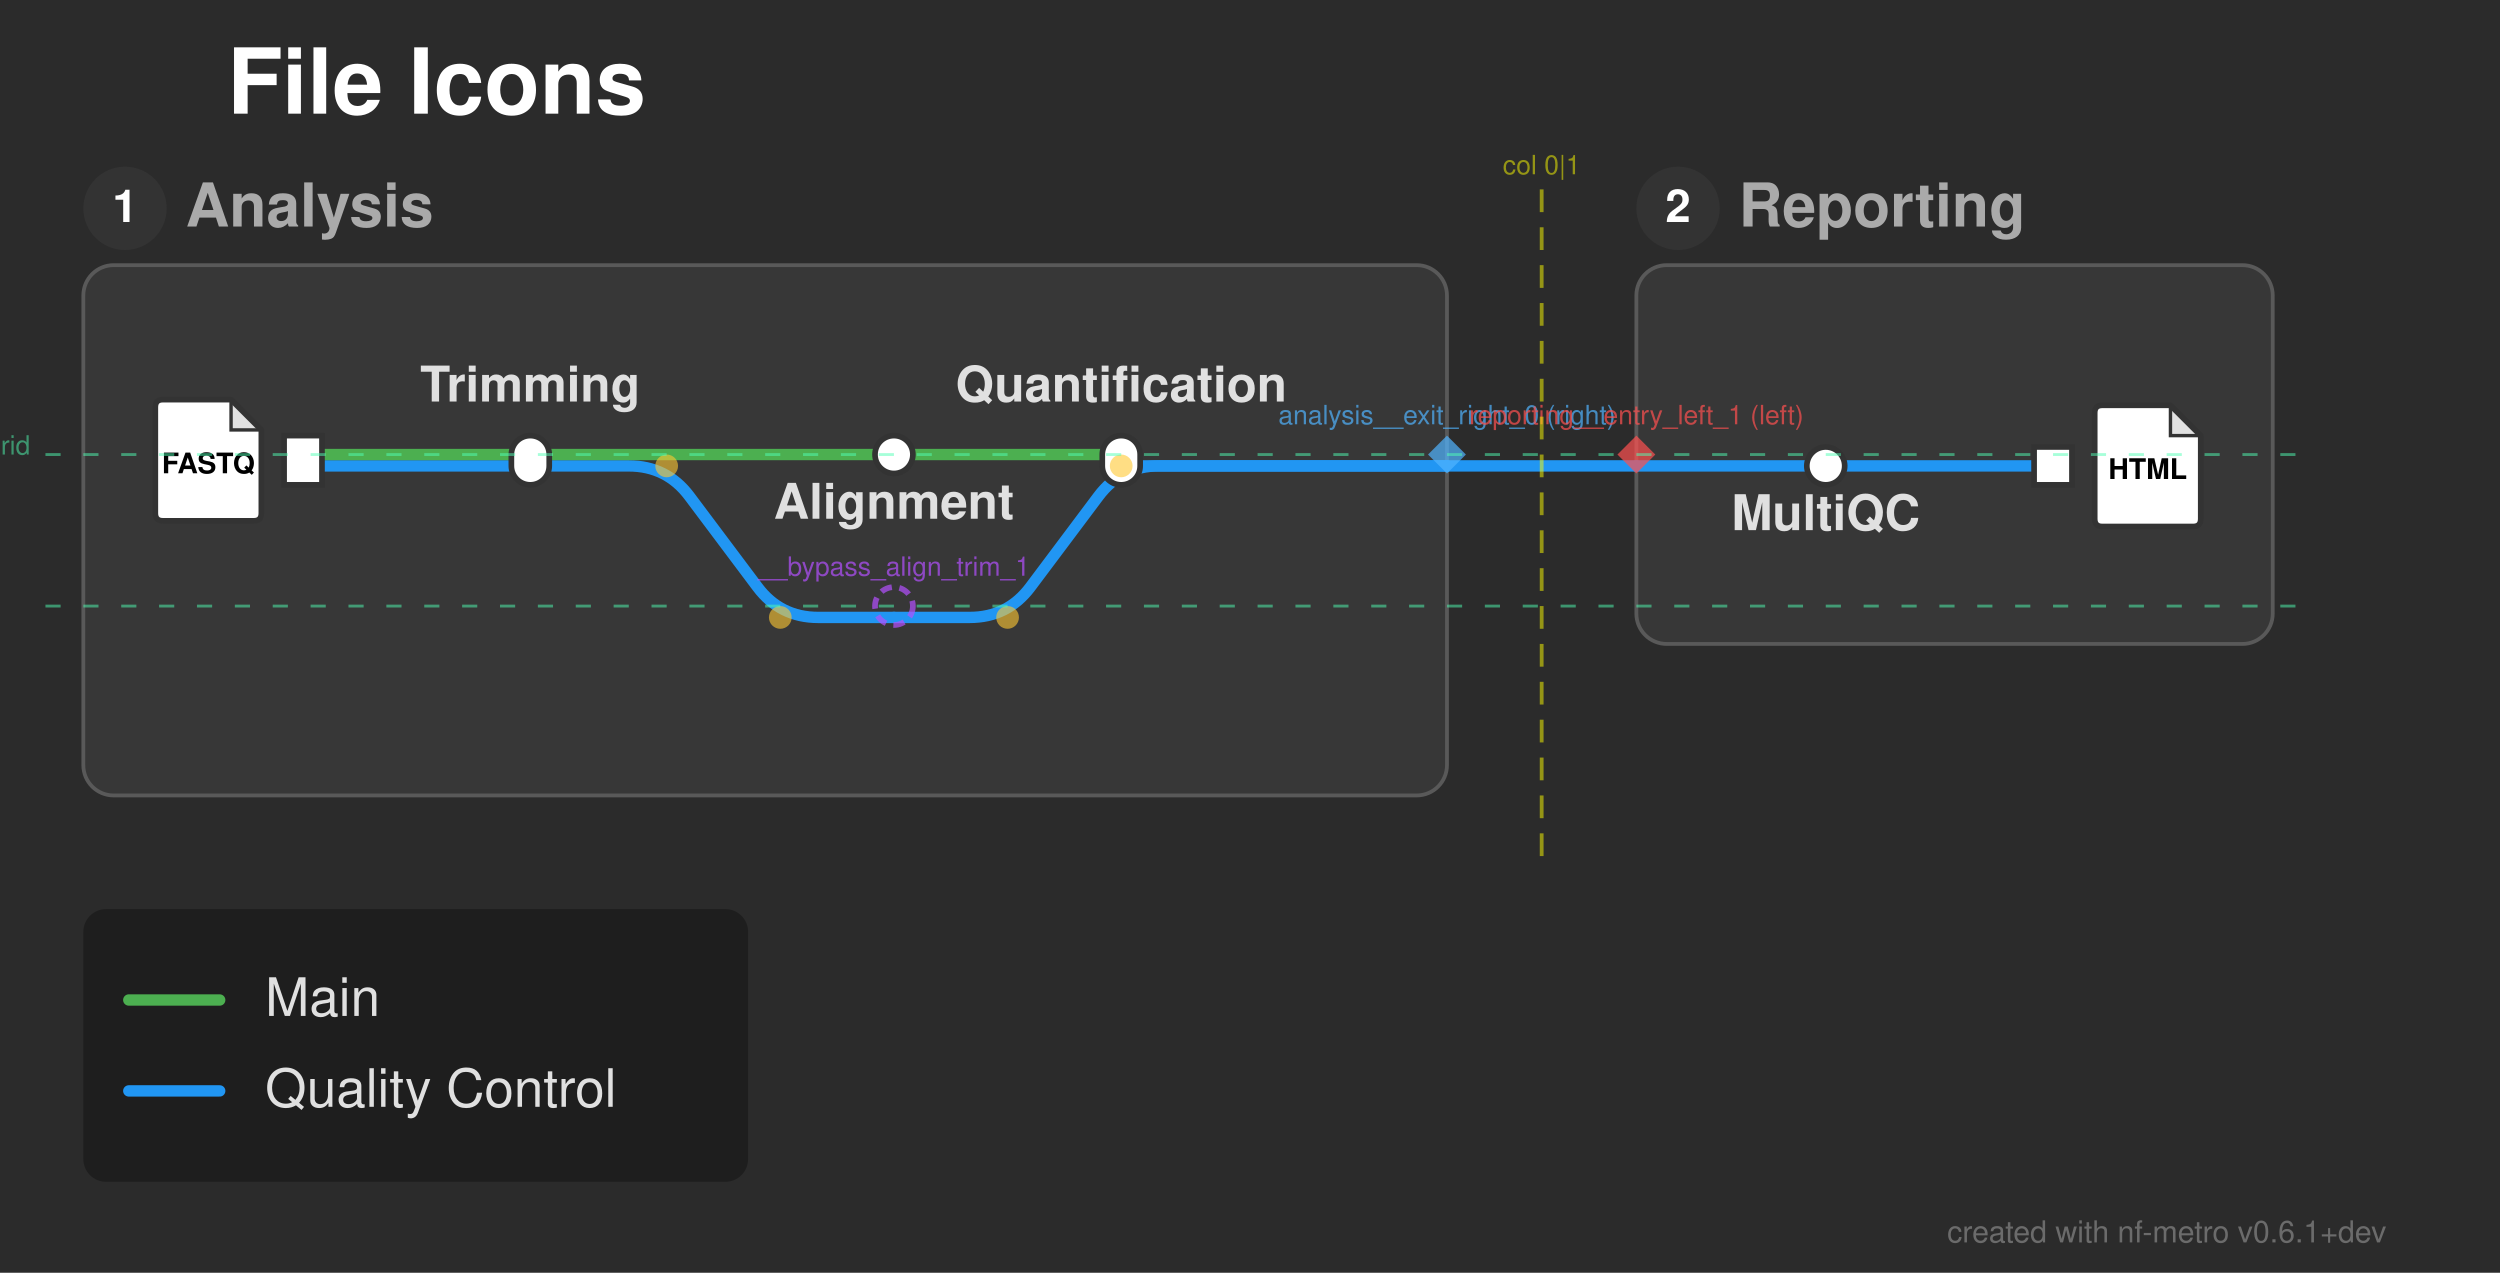
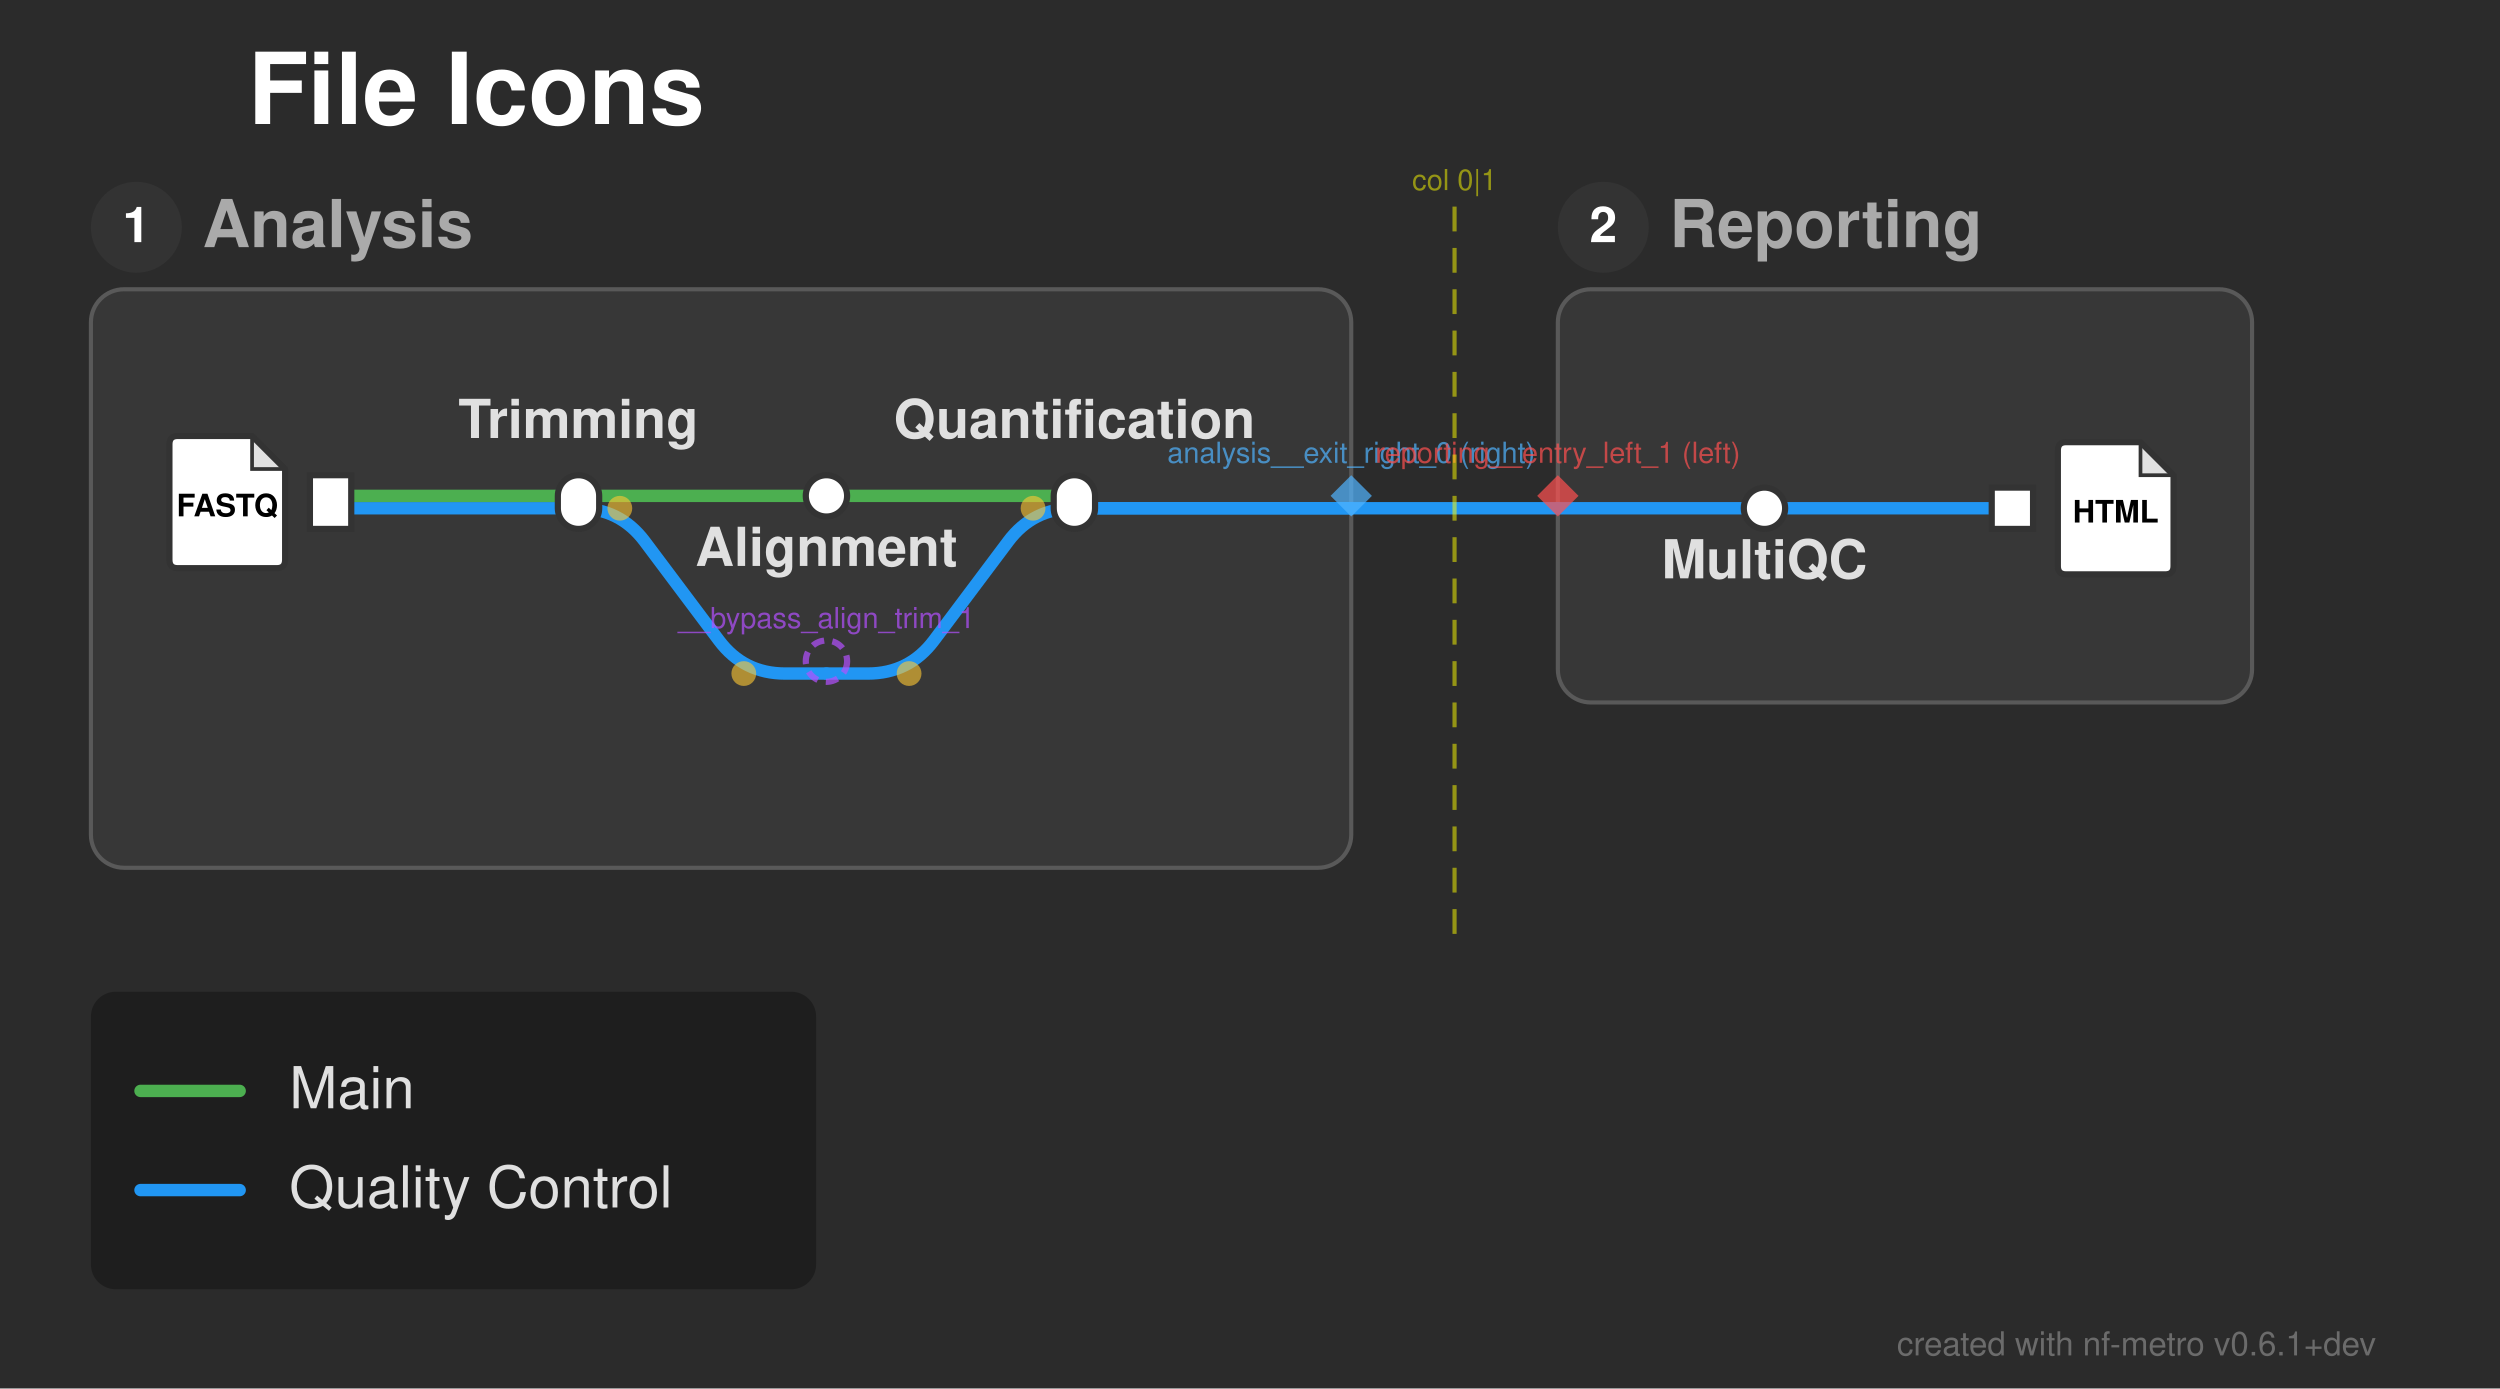
- <svg xmlns="http://www.w3.org/2000/svg" width="660" height="336" viewBox="0 0 660 336">
+ <svg xmlns="http://www.w3.org/2000/svg" width="605" height="336" viewBox="0 0 605 336">
  <defs>
</defs>
-   <rect x="0" y="0" width="660" height="336" fill="#2b2b2b" />
+   <rect x="0" y="0" width="605" height="336" fill="#2b2b2b" />
  <text x="60.0" y="30.0" font-size="24.0" fill="#ffffff" font-family="'Helvetica Neue', Helvetica, Arial, sans-serif" font-weight="bold" class="nf-metro-title">File Icons</text>
-   <rect x="22.0" y="70.0" width="360.0" height="140.0" rx="8" ry="8" fill="#373737" stroke="#595959" stroke-width="1.0" />
+   <rect x="22.0" y="70.0" width="305.0" height="140.0" rx="8" ry="8" fill="#373737" stroke="#595959" stroke-width="1.0" />
  <circle cx="33.0" cy="55.0" r="11" fill="#333333" class="nf-metro-section-num-circle" />
  <text x="33.0" y="55.0" font-size="12" fill="#ffffff" font-family="'Helvetica Neue', Helvetica, Arial, sans-serif" font-weight="bold" text-anchor="middle" dy="0.3em">1</text>
  <text x="49.0" y="55.0" font-size="16.0" fill="#aaaaaa" font-family="'Helvetica Neue', Helvetica, Arial, sans-serif" font-weight="bold" dy="0.3em" class="nf-metro-section-label">Analysis</text>
-   <rect x="432.0" y="70.0" width="168.0" height="100.0" rx="8" ry="8" fill="#373737" stroke="#595959" stroke-width="1.0" />
-   <circle cx="443.0" cy="55.0" r="11" fill="#333333" class="nf-metro-section-num-circle" />
-   <text x="443.0" y="55.0" font-size="12" fill="#ffffff" font-family="'Helvetica Neue', Helvetica, Arial, sans-serif" font-weight="bold" text-anchor="middle" dy="0.3em">2</text>
-   <text x="459.0" y="55.0" font-size="16.0" fill="#aaaaaa" font-family="'Helvetica Neue', Helvetica, Arial, sans-serif" font-weight="bold" dy="0.3em" class="nf-metro-section-label">Reporting</text>
+   <rect x="377.0" y="70.0" width="168.0" height="100.0" rx="8" ry="8" fill="#373737" stroke="#595959" stroke-width="1.0" />
+   <circle cx="388.0" cy="55.0" r="11" fill="#333333" class="nf-metro-section-num-circle" />
+   <text x="388.0" y="55.0" font-size="12" fill="#ffffff" font-family="'Helvetica Neue', Helvetica, Arial, sans-serif" font-weight="bold" text-anchor="middle" dy="0.3em">2</text>
+   <text x="404.0" y="55.0" font-size="16.0" fill="#aaaaaa" font-family="'Helvetica Neue', Helvetica, Arial, sans-serif" font-weight="bold" dy="0.3em" class="nf-metro-section-label">Reporting</text>
  <path d="M80.0,123.0 L140.0,123.0" stroke="#2196F3" stroke-width="3.0" stroke-linecap="round" class="metro-line-qc" />
-   <path d="M482.0,123.0 L542.0,123.0" stroke="#2196F3" stroke-width="3.0" stroke-linecap="round" class="metro-line-qc" />
-   <path d="M432.0,123.0 L482.0,123.0" stroke="#2196F3" stroke-width="3.0" stroke-linecap="round" class="metro-line-qc" />
-   <path d="M296.0,123.0 L382.0,123.0" stroke="#2196F3" stroke-width="3.0" stroke-linecap="round" class="metro-line-qc" />
-   <path d="M382.0,123.0 L432.0,123.0" stroke="#2196F3" stroke-width="3.0" stroke-linecap="round" class="metro-line-qc" />
-   <path d="M140.0,123.0 L166.0,123.0 Q176.0,123.0,182.0,131.0 L200.0,155.0 Q206.0,163.0,216.0,163.0 L236.0,163.0" stroke="#2196F3" stroke-width="3.0" fill="none" stroke-linecap="round" stroke-linejoin="round" class="metro-line-qc" />
-   <path d="M236.0,163.0 L256.0,163.0 Q266.0,163.0,272.0,155.0 L290.0,131.0 Q296.0,123.0,306.0,123.0 L382.0,123.0" stroke="#2196F3" stroke-width="3.0" fill="none" stroke-linecap="round" stroke-linejoin="round" class="metro-line-qc" />
+   <path d="M427.0,123.0 L487.0,123.0" stroke="#2196F3" stroke-width="3.0" stroke-linecap="round" class="metro-line-qc" />
+   <path d="M377.0,123.0 L427.0,123.0" stroke="#2196F3" stroke-width="3.0" stroke-linecap="round" class="metro-line-qc" />
+   <path d="M260.0,123.0 L327.0,123.0" stroke="#2196F3" stroke-width="3.0" stroke-linecap="round" class="metro-line-qc" />
+   <path d="M327.0,123.0 L377.0,123.0" stroke="#2196F3" stroke-width="3.0" stroke-linecap="round" class="metro-line-qc" />
+   <path d="M140.0,123.0 L140.0,123.0 Q150.0,123.0,156.0,131.0 L174.0,155.0 Q180.0,163.0,190.0,163.0 L200.0,163.0" stroke="#2196F3" stroke-width="3.0" fill="none" stroke-linecap="round" stroke-linejoin="round" class="metro-line-qc" />
+   <path d="M200.0,163.0 L210.0,163.0 Q220.0,163.0,226.0,155.0 L244.0,131.0 Q250.0,123.0,260.0,123.0 L327.0,123.0" stroke="#2196F3" stroke-width="3.0" fill="none" stroke-linecap="round" stroke-linejoin="round" class="metro-line-qc" />
  <path d="M80.0,120.0 L140.0,120.0" stroke="#4CAF50" stroke-width="3.0" stroke-linecap="round" class="metro-line-main" />
-   <path d="M140.0,120.0 L236.0,120.0" stroke="#4CAF50" stroke-width="3.0" stroke-linecap="round" class="metro-line-main" />
-   <path d="M236.0,120.0 L296.0,120.0" stroke="#4CAF50" stroke-width="3.0" stroke-linecap="round" class="metro-line-main" />
+   <path d="M140.0,120.0 L200.0,120.0" stroke="#4CAF50" stroke-width="3.0" stroke-linecap="round" class="metro-line-main" />
+   <path d="M200.0,120.0 L260.0,120.0" stroke="#4CAF50" stroke-width="3.0" stroke-linecap="round" class="metro-line-main" />
  <rect x="75.0" y="115.0" width="10.0" height="13.0" fill="#ffffff" stroke="#333333" stroke-width="1.5" />
  <path d="M43.0,105.5 L61.0,105.5 L69.0,113.5 L69.0,135.5 Q69.0,137.5,67.0,137.5 L43.0,137.5 Q41.0,137.5,41.0,135.5 L41.0,107.5 Q41.0,105.5,43.0,105.5 Z" fill="#ffffff" stroke="#333333" stroke-width="1.5" stroke-linejoin="round" />
  <path d="M61.0,105.5 L61.0,113.5 L69.0,113.5 Z" fill="#333333" opacity="0.15" stroke="none" />
  <path d="M61.0,105.5 L61.0,113.5 L69.0,113.5" fill="none" stroke="#333333" stroke-width="0.9" />
  <text x="55.0" y="122.7" font-size="7.5" fill="#000000" font-family="'Helvetica Neue', Helvetica, Arial, sans-serif" font-weight="bold" text-anchor="middle" dy="0.3em">FASTQ</text>
  <rect x="135.0" y="115.0" width="10.0" height="13.0" rx="5.0" ry="5.0" fill="#ffffff" stroke="#333333" stroke-width="1.5" />
-   <rect x="231.0" y="115.0" width="10.0" height="10.0" rx="5.0" ry="5.0" fill="#ffffff" stroke="#333333" stroke-width="1.5" />
-   <rect x="291.0" y="115.0" width="10.0" height="13.0" rx="5.0" ry="5.0" fill="#ffffff" stroke="#333333" stroke-width="1.5" />
-   <rect x="477.0" y="118.0" width="10.0" height="10.0" rx="5.0" ry="5.0" fill="#ffffff" stroke="#333333" stroke-width="1.5" />
-   <rect x="537.0" y="118.0" width="10.0" height="10.0" fill="#ffffff" stroke="#333333" stroke-width="1.5" />
-   <path d="M555.0,107.0 L573.0,107.0 L581.0,115.0 L581.0,137.0 Q581.0,139.0,579.0,139.0 L555.0,139.0 Q553.0,139.0,553.0,137.0 L553.0,109.0 Q553.0,107.0,555.0,107.0 Z" fill="#ffffff" stroke="#333333" stroke-width="1.5" stroke-linejoin="round" />
-   <path d="M573.0,107.0 L573.0,115.0 L581.0,115.0 Z" fill="#333333" opacity="0.15" stroke="none" />
-   <path d="M573.0,107.0 L573.0,115.0 L581.0,115.0" fill="none" stroke="#333333" stroke-width="0.9" />
-   <text x="567.0" y="124.2" font-size="7.5" fill="#000000" font-family="'Helvetica Neue', Helvetica, Arial, sans-serif" font-weight="bold" text-anchor="middle" dy="0.3em">HTML</text>
-   <text x="482.0" y="134.0" font-size="13.0" fill="#e0e0e0" font-family="'Helvetica Neue', Helvetica, Arial, sans-serif" font-weight="bold" text-anchor="middle" dominant-baseline="hanging">MultiQC</text>
+   <rect x="195.0" y="115.0" width="10.0" height="10.0" rx="5.0" ry="5.0" fill="#ffffff" stroke="#333333" stroke-width="1.5" />
+   <rect x="255.0" y="115.0" width="10.0" height="13.0" rx="5.0" ry="5.0" fill="#ffffff" stroke="#333333" stroke-width="1.5" />
+   <rect x="422.0" y="118.0" width="10.0" height="10.0" rx="5.0" ry="5.0" fill="#ffffff" stroke="#333333" stroke-width="1.5" />
+   <rect x="482.0" y="118.0" width="10.0" height="10.0" fill="#ffffff" stroke="#333333" stroke-width="1.5" />
+   <path d="M500.0,107.0 L518.0,107.0 L526.0,115.0 L526.0,137.0 Q526.0,139.0,524.0,139.0 L500.0,139.0 Q498.0,139.0,498.0,137.0 L498.0,109.0 Q498.0,107.0,500.0,107.0 Z" fill="#ffffff" stroke="#333333" stroke-width="1.5" stroke-linejoin="round" />
+   <path d="M518.0,107.0 L518.0,115.0 L526.0,115.0 Z" fill="#333333" opacity="0.15" stroke="none" />
+   <path d="M518.0,107.0 L518.0,115.0 L526.0,115.0" fill="none" stroke="#333333" stroke-width="0.9" />
+   <text x="512.0" y="124.2" font-size="7.5" fill="#000000" font-family="'Helvetica Neue', Helvetica, Arial, sans-serif" font-weight="bold" text-anchor="middle" dy="0.3em">HTML</text>
+   <text x="427.0" y="134.0" font-size="13.0" fill="#e0e0e0" font-family="'Helvetica Neue', Helvetica, Arial, sans-serif" font-weight="bold" text-anchor="middle" dominant-baseline="hanging">MultiQC</text>
  <text x="140.0" y="106.0" font-size="13.0" fill="#e0e0e0" font-family="'Helvetica Neue', Helvetica, Arial, sans-serif" font-weight="bold" text-anchor="middle" dominant-baseline="auto">Trimming</text>
-   <text x="236.0" y="131.0" font-size="13.0" fill="#e0e0e0" font-family="'Helvetica Neue', Helvetica, Arial, sans-serif" font-weight="bold" text-anchor="middle" dominant-baseline="hanging">Alignment</text>
-   <text x="296.0" y="106.0" font-size="13.0" fill="#e0e0e0" font-family="'Helvetica Neue', Helvetica, Arial, sans-serif" font-weight="bold" text-anchor="middle" dominant-baseline="auto">Quantification</text>
-   <circle cx="176.0" cy="123.0" r="3.0" fill="rgba(255, 200, 50, 0.6)" />
-   <circle cx="206.0" cy="163.0" r="3.0" fill="rgba(255, 200, 50, 0.6)" />
-   <circle cx="266.0" cy="163.0" r="3.0" fill="rgba(255, 200, 50, 0.6)" />
-   <circle cx="296.0" cy="123.0" r="3.0" fill="rgba(255, 200, 50, 0.6)" />
-   <path d="M382.0,115.0 L387.0,120.0 L382.0,125.0 L377.0,120.0 Z" fill="rgba(80, 180, 255, 0.7)" stroke="none" />
-   <text x="382.0" y="112.0" font-size="7" fill="rgba(80, 180, 255, 0.7)" font-family="'Helvetica Neue', Helvetica, Arial, sans-serif" text-anchor="middle" dominant-baseline="auto">analysis__exit_right_0 (right)</text>
-   <path d="M432.0,115.0 L437.0,120.0 L432.0,125.0 L427.0,120.0 Z" fill="rgba(255, 80, 80, 0.7)" stroke="none" />
-   <text x="432.0" y="112.0" font-size="7" fill="rgba(255, 80, 80, 0.7)" font-family="'Helvetica Neue', Helvetica, Arial, sans-serif" text-anchor="middle" dominant-baseline="auto">reporting__entry_left_1 (left)</text>
-   <path d="M407.0,50.0 L407.0,230.0" stroke="rgba(255, 255, 0, 0.5)" stroke-width="1" stroke-dasharray="6,4" />
-   <text x="407.0" y="46.0" font-size="7" fill="rgba(255, 255, 0, 0.5)" font-family="'Helvetica Neue', Helvetica, Arial, sans-serif" text-anchor="middle">col 0|1</text>
-   <path d="M12.0,120.0 L610.0,120.0" stroke="rgba(80, 255, 180, 0.5)" stroke-width="0.75" stroke-dasharray="4,6" />
-   <text x="8.0" y="120.0" font-size="7" fill="rgba(80, 255, 180, 0.5)" font-family="'Helvetica Neue', Helvetica, Arial, sans-serif" text-anchor="end">row 0 grid</text>
-   <path d="M12.0,160.0 L610.0,160.0" stroke="rgba(80, 255, 180, 0.5)" stroke-width="0.75" stroke-dasharray="4,6" />
-   <circle cx="236.0" cy="160.0" r="5" fill="none" stroke="rgba(180, 80, 255, 0.7)" stroke-width="1.5" stroke-dasharray="3,2" />
-   <text x="236.0" y="152.0" font-size="7" fill="rgba(180, 80, 255, 0.7)" font-family="'Helvetica Neue', Helvetica, Arial, sans-serif" text-anchor="middle" dominant-baseline="auto">__bypass_align_trim_1</text>
+   <text x="200.0" y="131.0" font-size="13.0" fill="#e0e0e0" font-family="'Helvetica Neue', Helvetica, Arial, sans-serif" font-weight="bold" text-anchor="middle" dominant-baseline="hanging">Alignment</text>
+   <text x="260.0" y="106.0" font-size="13.0" fill="#e0e0e0" font-family="'Helvetica Neue', Helvetica, Arial, sans-serif" font-weight="bold" text-anchor="middle" dominant-baseline="auto">Quantification</text>
+   <circle cx="150.0" cy="123.0" r="3.0" fill="rgba(255, 200, 50, 0.6)" />
+   <circle cx="180.0" cy="163.0" r="3.0" fill="rgba(255, 200, 50, 0.6)" />
+   <circle cx="220.0" cy="163.0" r="3.0" fill="rgba(255, 200, 50, 0.6)" />
+   <circle cx="250.0" cy="123.0" r="3.0" fill="rgba(255, 200, 50, 0.6)" />
+   <path d="M327.0,115.0 L332.0,120.0 L327.0,125.0 L322.0,120.0 Z" fill="rgba(80, 180, 255, 0.7)" stroke="none" />
+   <text x="327.0" y="112.0" font-size="7" fill="rgba(80, 180, 255, 0.7)" font-family="'Helvetica Neue', Helvetica, Arial, sans-serif" text-anchor="middle" dominant-baseline="auto">analysis__exit_right_0 (right)</text>
+   <path d="M377.0,115.0 L382.0,120.0 L377.0,125.0 L372.0,120.0 Z" fill="rgba(255, 80, 80, 0.7)" stroke="none" />
+   <text x="377.0" y="112.0" font-size="7" fill="rgba(255, 80, 80, 0.7)" font-family="'Helvetica Neue', Helvetica, Arial, sans-serif" text-anchor="middle" dominant-baseline="auto">reporting__entry_left_1 (left)</text>
+   <path d="M352.0,50.0 L352.0,230.0" stroke="rgba(255, 255, 0, 0.5)" stroke-width="1" stroke-dasharray="6,4" />
+   <text x="352.0" y="46.0" font-size="7" fill="rgba(255, 255, 0, 0.5)" font-family="'Helvetica Neue', Helvetica, Arial, sans-serif" text-anchor="middle">col 0|1</text>
+   <circle cx="200.0" cy="160.0" r="5" fill="none" stroke="rgba(180, 80, 255, 0.7)" stroke-width="1.5" stroke-dasharray="3,2" />
+   <text x="200.0" y="152.0" font-size="7" fill="rgba(180, 80, 255, 0.7)" font-family="'Helvetica Neue', Helvetica, Arial, sans-serif" text-anchor="middle" dominant-baseline="auto">__bypass_align_trim_1</text>
  <rect x="22.0" y="240.0" width="175.5" height="72.0" rx="6" ry="6" fill="rgba(0, 0, 0, 0.3)" />
  <path d="M34.0,264.0 L58.0,264.0" stroke="#4CAF50" stroke-width="3.0" stroke-linecap="round" />
  <text x="70.0" y="264.0" font-size="14.0" fill="#e0e0e0" font-family="'Helvetica Neue', Helvetica, Arial, sans-serif" dy="0.3em">Main</text>
  <path d="M34.0,288.0 L58.0,288.0" stroke="#2196F3" stroke-width="3.0" stroke-linecap="round" />
  <text x="70.0" y="288.0" font-size="14.0" fill="#e0e0e0" font-family="'Helvetica Neue', Helvetica, Arial, sans-serif" dy="0.3em">Quality Control</text>
-   <text x="630.0" y="328.0" font-size="8" fill="rgba(150, 150, 150, 0.6)" font-family="'Helvetica Neue', Helvetica, Arial, sans-serif" text-anchor="end">created with nf-metro v0.6.1+dev</text>
+   <text x="575.0" y="328.0" font-size="8" fill="rgba(150, 150, 150, 0.6)" font-family="'Helvetica Neue', Helvetica, Arial, sans-serif" text-anchor="end">created with nf-metro v0.6.1+dev</text>
</svg>
